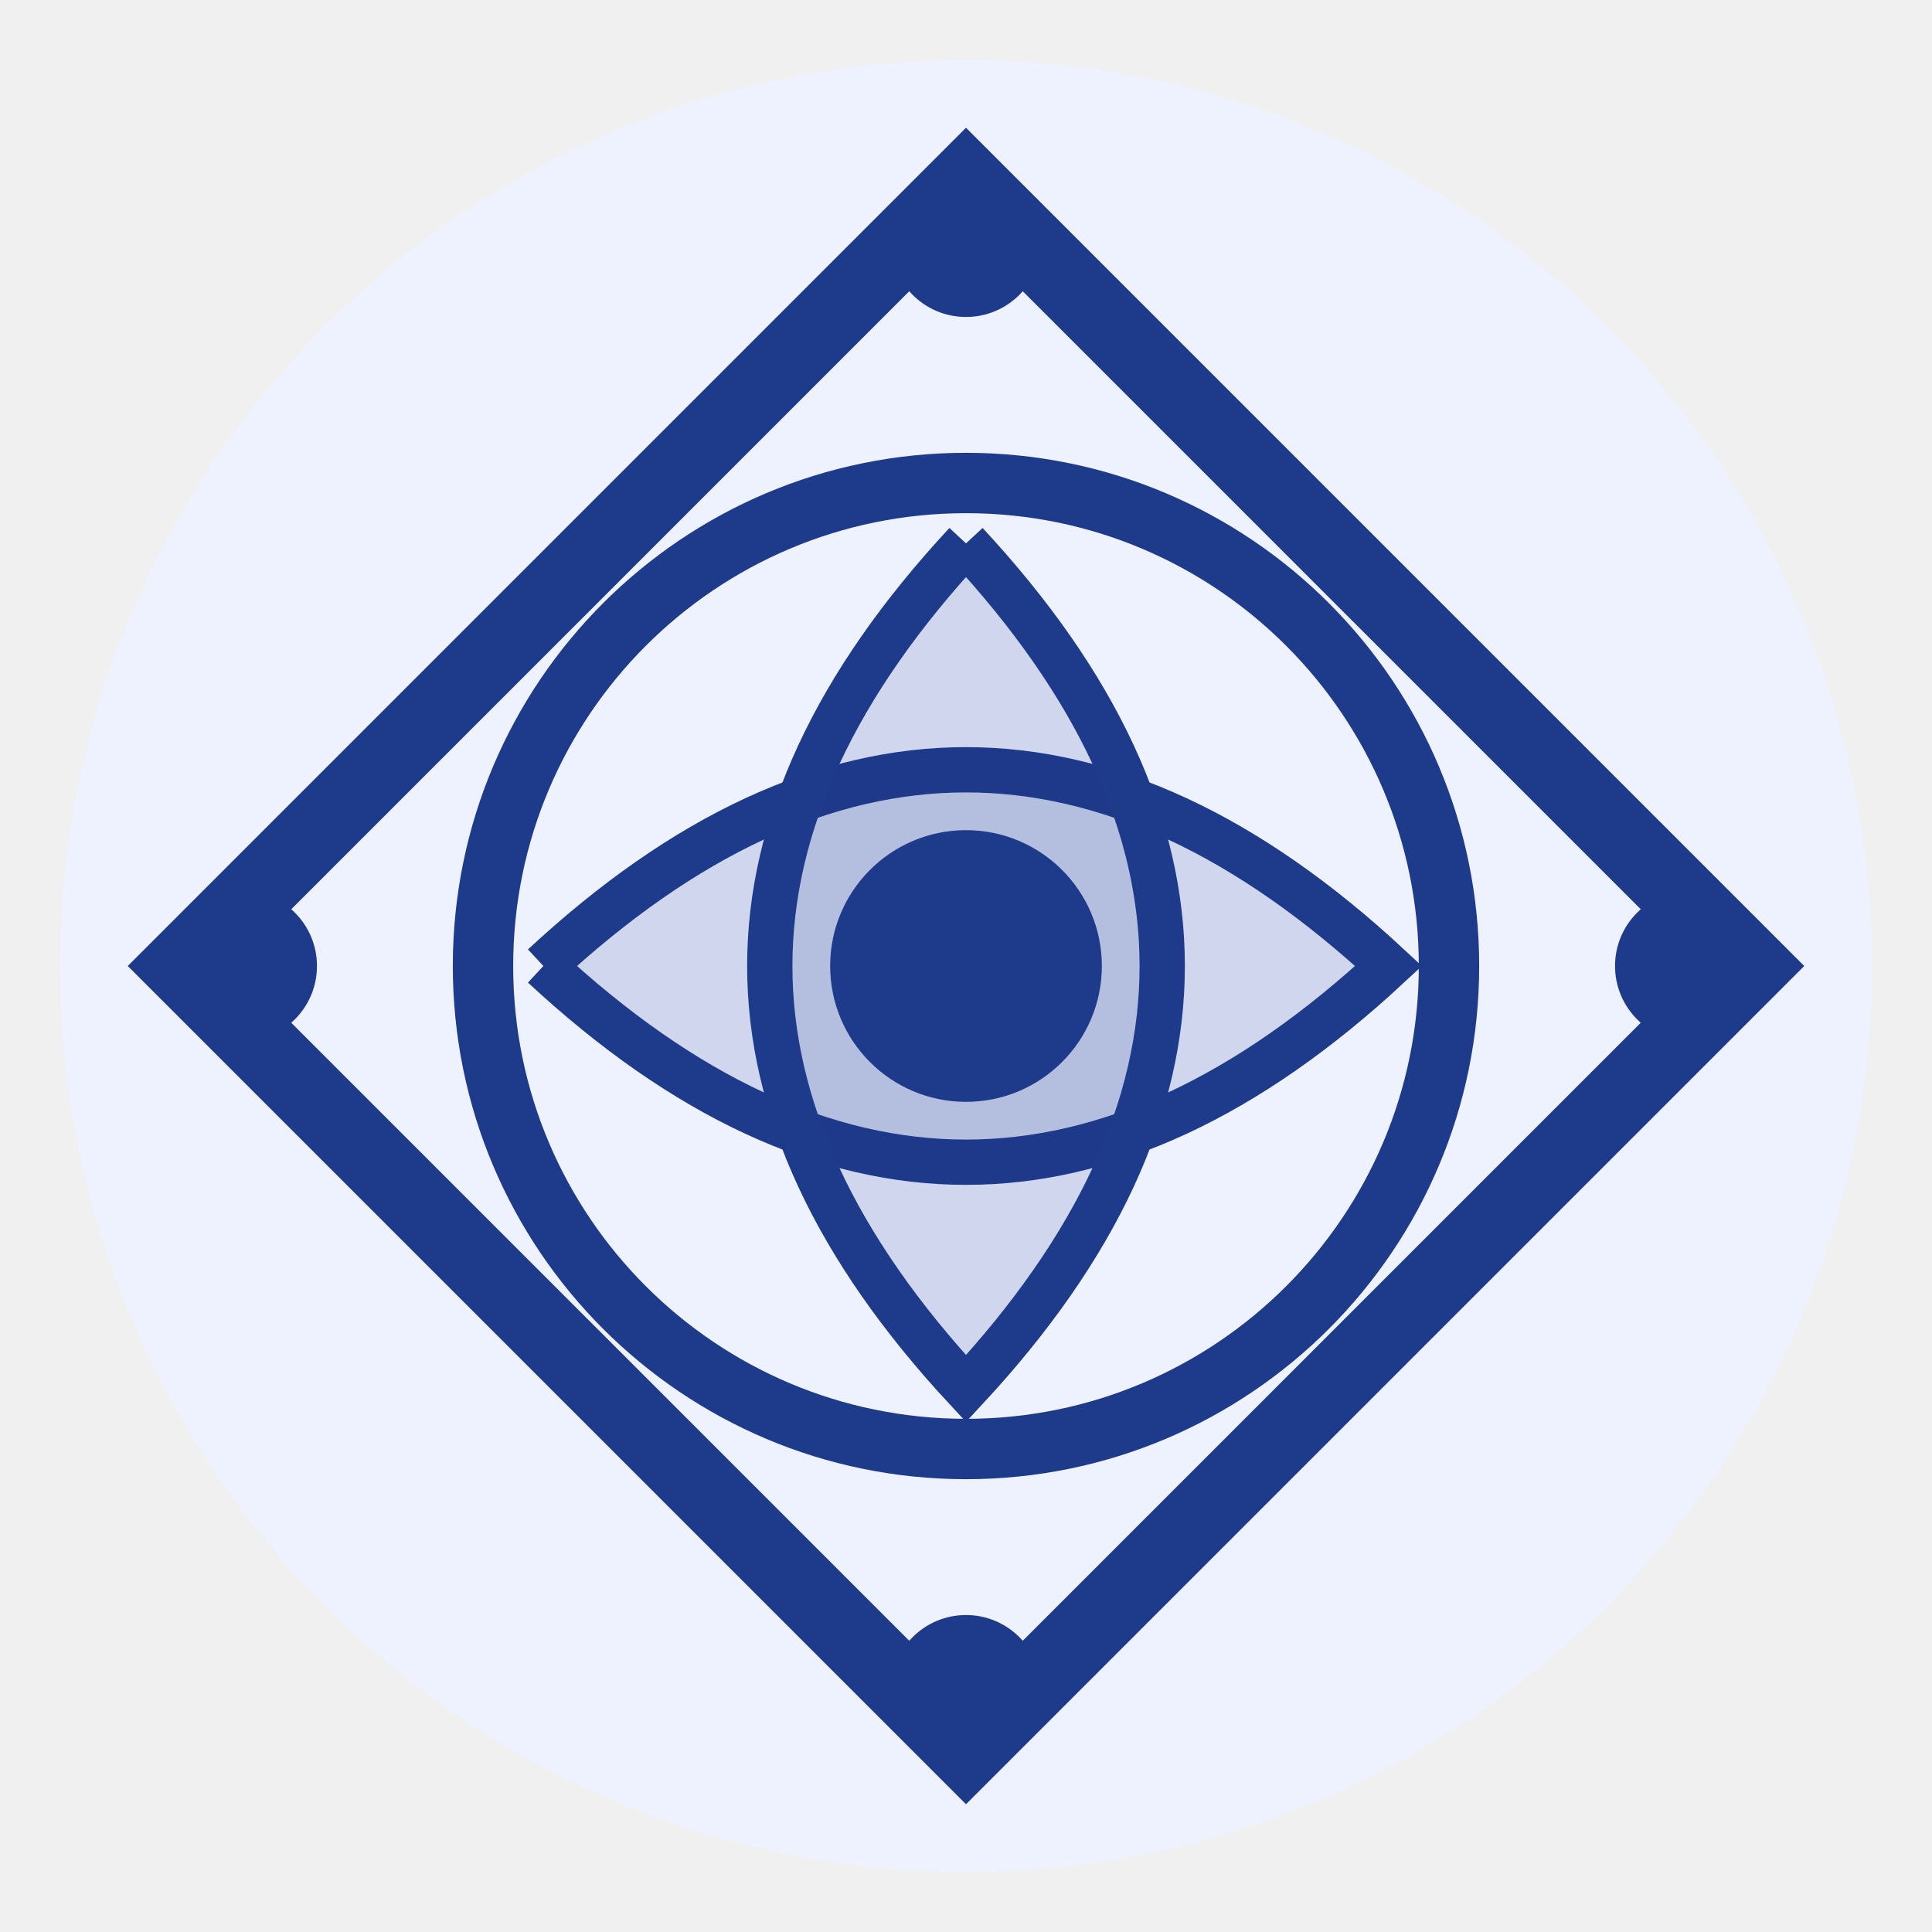
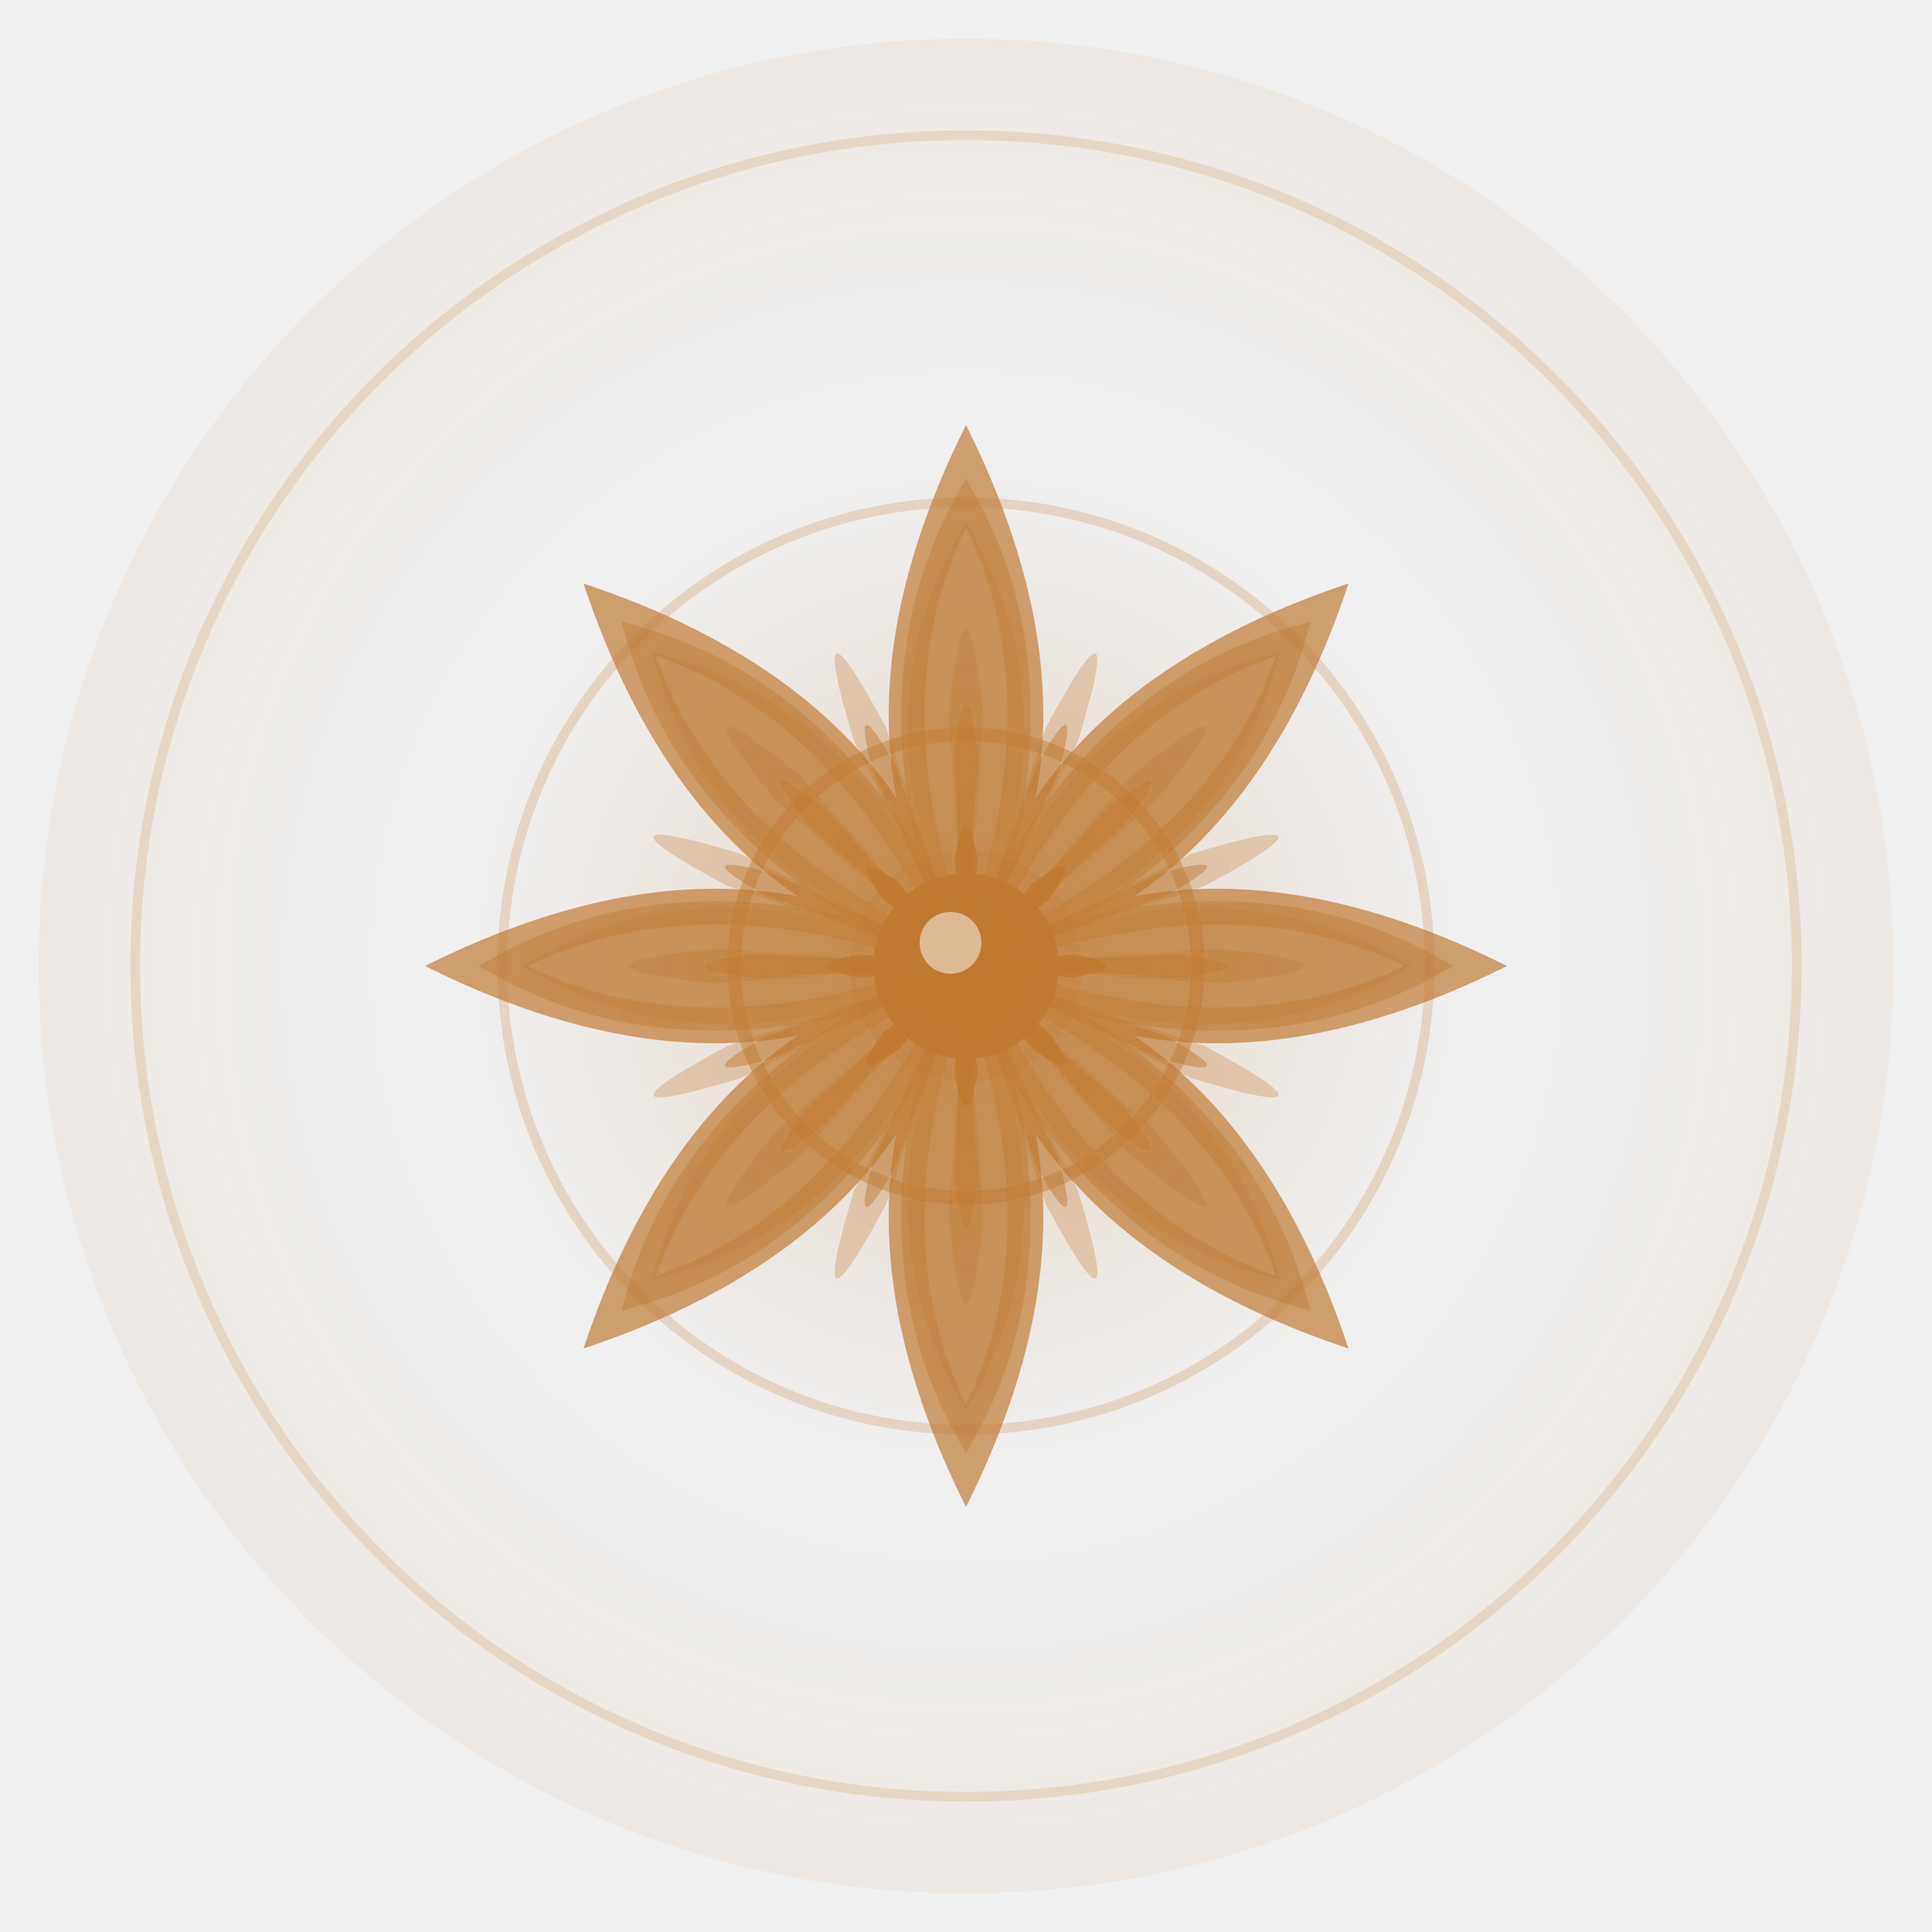
- <svg xmlns="http://www.w3.org/2000/svg" viewBox="0 0 64 64" fill="none">
-   <circle cx="32" cy="32" r="30" fill="#EEF2FF" />
-   <path d="M32 6 L58 32 L32 58 L6 32 Z" stroke="#1e3a8a" stroke-width="2.5" fill="none" />
-   <circle cx="32" cy="32" r="16" stroke="#1e3a8a" stroke-width="2" fill="none" />
-   <path d="M18 32 Q32 19 46 32 Q32 45 18 32" stroke="#1e3a8a" stroke-width="1.5" fill="#1e3a8a" fill-opacity="0.15" />
-   <path d="M32 18 Q45 32 32 46 Q19 32 32 18" stroke="#1e3a8a" stroke-width="1.5" fill="#1e3a8a" fill-opacity="0.15" />
-   <circle cx="32" cy="32" r="4.5" fill="#1e3a8a" />
-   <circle cx="32" cy="8" r="2.5" fill="#1e3a8a" />
-   <circle cx="56" cy="32" r="2.5" fill="#1e3a8a" />
-   <circle cx="32" cy="56" r="2.5" fill="#1e3a8a" />
-   <circle cx="8" cy="32" r="2.5" fill="#1e3a8a" />
+ <svg xmlns="http://www.w3.org/2000/svg" viewBox="0 0 100 100">
+   <defs>
+     <radialGradient id="fav-glow" cx="50%" cy="50%" r="50%">
+       <stop offset="0%" stop-color="#C07830" stop-opacity="0.32" />
+       <stop offset="52%" stop-color="#C07830" stop-opacity="0.10" />
+       <stop offset="100%" stop-color="#C07830" stop-opacity="0" />
+     </radialGradient>
+     <radialGradient id="fav-outer" cx="50%" cy="50%" r="50%">
+       <stop offset="58%" stop-color="#C07830" stop-opacity="0" />
+       <stop offset="100%" stop-color="#C07830" stop-opacity="0.07" />
+     </radialGradient>
+   </defs>
+   <circle cx="50" cy="50" r="48" fill="url(#fav-outer)" />
+   <g opacity="0.30">
+     <path d="M50,50 L49.1,37 Q50,28 50.9,37 Z" fill="#C07830" transform="rotate(0,50,50)" />
+     <path d="M50,50 L49.1,37 Q50,28 50.9,37 Z" fill="#C07830" transform="rotate(22.5,50,50)" />
+     <path d="M50,50 L49.1,37 Q50,28 50.9,37 Z" fill="#C07830" transform="rotate(45,50,50)" />
+     <path d="M50,50 L49.1,37 Q50,28 50.9,37 Z" fill="#C07830" transform="rotate(67.5,50,50)" />
+     <path d="M50,50 L49.1,37 Q50,28 50.9,37 Z" fill="#C07830" transform="rotate(90,50,50)" />
+     <path d="M50,50 L49.1,37 Q50,28 50.9,37 Z" fill="#C07830" transform="rotate(112.5,50,50)" />
+     <path d="M50,50 L49.1,37 Q50,28 50.9,37 Z" fill="#C07830" transform="rotate(135,50,50)" />
+     <path d="M50,50 L49.1,37 Q50,28 50.9,37 Z" fill="#C07830" transform="rotate(157.5,50,50)" />
+     <path d="M50,50 L49.1,37 Q50,28 50.9,37 Z" fill="#C07830" transform="rotate(180,50,50)" />
+     <path d="M50,50 L49.1,37 Q50,28 50.9,37 Z" fill="#C07830" transform="rotate(202.5,50,50)" />
+     <path d="M50,50 L49.1,37 Q50,28 50.9,37 Z" fill="#C07830" transform="rotate(225,50,50)" />
+     <path d="M50,50 L49.1,37 Q50,28 50.9,37 Z" fill="#C07830" transform="rotate(247.5,50,50)" />
+     <path d="M50,50 L49.1,37 Q50,28 50.9,37 Z" fill="#C07830" transform="rotate(270,50,50)" />
+     <path d="M50,50 L49.1,37 Q50,28 50.9,37 Z" fill="#C07830" transform="rotate(292.5,50,50)" />
+     <path d="M50,50 L49.1,37 Q50,28 50.9,37 Z" fill="#C07830" transform="rotate(315,50,50)" />
+     <path d="M50,50 L49.1,37 Q50,28 50.9,37 Z" fill="#C07830" transform="rotate(337.5,50,50)" />
+   </g>
+   <g opacity="0.28">
+     <path d="M50,50 Q44,37 50,27 Q56,37 50,50" fill="#C07830" transform="rotate(0,50,50)" />
+     <path d="M50,50 Q44,37 50,27 Q56,37 50,50" fill="#C07830" transform="rotate(45,50,50)" />
+     <path d="M50,50 Q44,37 50,27 Q56,37 50,50" fill="#C07830" transform="rotate(90,50,50)" />
+     <path d="M50,50 Q44,37 50,27 Q56,37 50,50" fill="#C07830" transform="rotate(135,50,50)" />
+     <path d="M50,50 Q44,37 50,27 Q56,37 50,50" fill="#C07830" transform="rotate(180,50,50)" />
+     <path d="M50,50 Q44,37 50,27 Q56,37 50,50" fill="#C07830" transform="rotate(225,50,50)" />
+     <path d="M50,50 Q44,37 50,27 Q56,37 50,50" fill="#C07830" transform="rotate(270,50,50)" />
+     <path d="M50,50 Q44,37 50,27 Q56,37 50,50" fill="#C07830" transform="rotate(315,50,50)" />
+   </g>
+   <circle cx="50" cy="50" r="43" fill="none" stroke="#C07830" stroke-width="0.5" opacity="0.18" />
+   <g opacity="0.42">
+     <path d="M50,50 Q44.5,36 50,26 Q55.5,36 50,50" fill="none" stroke="#C07830" stroke-width="1.2" transform="rotate(0,50,50)" />
+     <path d="M50,50 Q44.5,36 50,26 Q55.5,36 50,50" fill="none" stroke="#C07830" stroke-width="1.2" transform="rotate(45,50,50)" />
+     <path d="M50,50 Q44.5,36 50,26 Q55.5,36 50,50" fill="none" stroke="#C07830" stroke-width="1.2" transform="rotate(90,50,50)" />
+     <path d="M50,50 Q44.5,36 50,26 Q55.5,36 50,50" fill="none" stroke="#C07830" stroke-width="1.2" transform="rotate(135,50,50)" />
+     <path d="M50,50 Q44.5,36 50,26 Q55.5,36 50,50" fill="none" stroke="#C07830" stroke-width="1.2" transform="rotate(180,50,50)" />
+     <path d="M50,50 Q44.5,36 50,26 Q55.5,36 50,50" fill="none" stroke="#C07830" stroke-width="1.2" transform="rotate(225,50,50)" />
+     <path d="M50,50 Q44.5,36 50,26 Q55.5,36 50,50" fill="none" stroke="#C07830" stroke-width="1.2" transform="rotate(270,50,50)" />
+     <path d="M50,50 Q44.5,36 50,26 Q55.5,36 50,50" fill="none" stroke="#C07830" stroke-width="1.2" transform="rotate(315,50,50)" />
+   </g>
+   <circle cx="50" cy="50" r="24" fill="none" stroke="#C07830" stroke-width="0.5" opacity="0.22" />
+   <circle cx="50" cy="50" r="26" fill="url(#fav-glow)" />
+   <g opacity="0.68">
+     <path d="M50,50 Q42,38 50,22 Q58,38 50,50" fill="#C07830" transform="rotate(0,50,50)" />
+     <path d="M50,50 Q42,38 50,22 Q58,38 50,50" fill="#C07830" transform="rotate(45,50,50)" />
+     <path d="M50,50 Q42,38 50,22 Q58,38 50,50" fill="#C07830" transform="rotate(90,50,50)" />
+     <path d="M50,50 Q42,38 50,22 Q58,38 50,50" fill="#C07830" transform="rotate(135,50,50)" />
+     <path d="M50,50 Q42,38 50,22 Q58,38 50,50" fill="#C07830" transform="rotate(180,50,50)" />
+     <path d="M50,50 Q42,38 50,22 Q58,38 50,50" fill="#C07830" transform="rotate(225,50,50)" />
+     <path d="M50,50 Q42,38 50,22 Q58,38 50,50" fill="#C07830" transform="rotate(270,50,50)" />
+     <path d="M50,50 Q42,38 50,22 Q58,38 50,50" fill="#C07830" transform="rotate(315,50,50)" />
+   </g>
+   <g opacity="0.48">
+     <path d="M50,50 L49.4,39 Q50,34 50.6,39 Z" fill="#C07830" transform="rotate(0,50,50)" />
+     <path d="M50,50 L49.4,39 Q50,34 50.6,39 Z" fill="#C07830" transform="rotate(22.5,50,50)" />
+     <path d="M50,50 L49.4,39 Q50,34 50.6,39 Z" fill="#C07830" transform="rotate(45,50,50)" />
+     <path d="M50,50 L49.4,39 Q50,34 50.6,39 Z" fill="#C07830" transform="rotate(67.5,50,50)" />
+     <path d="M50,50 L49.4,39 Q50,34 50.6,39 Z" fill="#C07830" transform="rotate(90,50,50)" />
+     <path d="M50,50 L49.4,39 Q50,34 50.6,39 Z" fill="#C07830" transform="rotate(112.5,50,50)" />
+     <path d="M50,50 L49.4,39 Q50,34 50.6,39 Z" fill="#C07830" transform="rotate(135,50,50)" />
+     <path d="M50,50 L49.4,39 Q50,34 50.6,39 Z" fill="#C07830" transform="rotate(157.5,50,50)" />
+     <path d="M50,50 L49.4,39 Q50,34 50.6,39 Z" fill="#C07830" transform="rotate(180,50,50)" />
+     <path d="M50,50 L49.4,39 Q50,34 50.6,39 Z" fill="#C07830" transform="rotate(202.5,50,50)" />
+     <path d="M50,50 L49.4,39 Q50,34 50.6,39 Z" fill="#C07830" transform="rotate(225,50,50)" />
+     <path d="M50,50 L49.4,39 Q50,34 50.6,39 Z" fill="#C07830" transform="rotate(247.5,50,50)" />
+     <path d="M50,50 L49.4,39 Q50,34 50.6,39 Z" fill="#C07830" transform="rotate(270,50,50)" />
+     <path d="M50,50 L49.4,39 Q50,34 50.6,39 Z" fill="#C07830" transform="rotate(292.5,50,50)" />
+     <path d="M50,50 L49.4,39 Q50,34 50.6,39 Z" fill="#C07830" transform="rotate(315,50,50)" />
+     <path d="M50,50 L49.4,39 Q50,34 50.6,39 Z" fill="#C07830" transform="rotate(337.5,50,50)" />
+   </g>
+   <circle cx="50" cy="50" r="12" fill="none" stroke="#C07830" stroke-width="0.7" opacity="0.45" />
+   <g opacity="0.88">
+     <path d="M50,50 L49.4,44.5 Q50,41 50.6,44.5 Z" fill="#C07830" transform="rotate(0,50,50)" />
+     <path d="M50,50 L49.4,44.5 Q50,41 50.6,44.5 Z" fill="#C07830" transform="rotate(45,50,50)" />
+     <path d="M50,50 L49.4,44.5 Q50,41 50.6,44.5 Z" fill="#C07830" transform="rotate(90,50,50)" />
+     <path d="M50,50 L49.4,44.5 Q50,41 50.6,44.5 Z" fill="#C07830" transform="rotate(135,50,50)" />
+     <path d="M50,50 L49.4,44.5 Q50,41 50.6,44.5 Z" fill="#C07830" transform="rotate(180,50,50)" />
+     <path d="M50,50 L49.4,44.5 Q50,41 50.6,44.5 Z" fill="#C07830" transform="rotate(225,50,50)" />
+     <path d="M50,50 L49.4,44.5 Q50,41 50.6,44.5 Z" fill="#C07830" transform="rotate(270,50,50)" />
+     <path d="M50,50 L49.4,44.5 Q50,41 50.6,44.5 Z" fill="#C07830" transform="rotate(315,50,50)" />
+   </g>
+   <circle cx="50" cy="50" r="6" fill="#C07830" opacity="0.22" />
+   <circle cx="50" cy="50" r="4.8" fill="#C07830" opacity="0.90" />
+   <circle cx="49.2" cy="48.8" r="1.6" fill="white" opacity="0.48" />
</svg>
